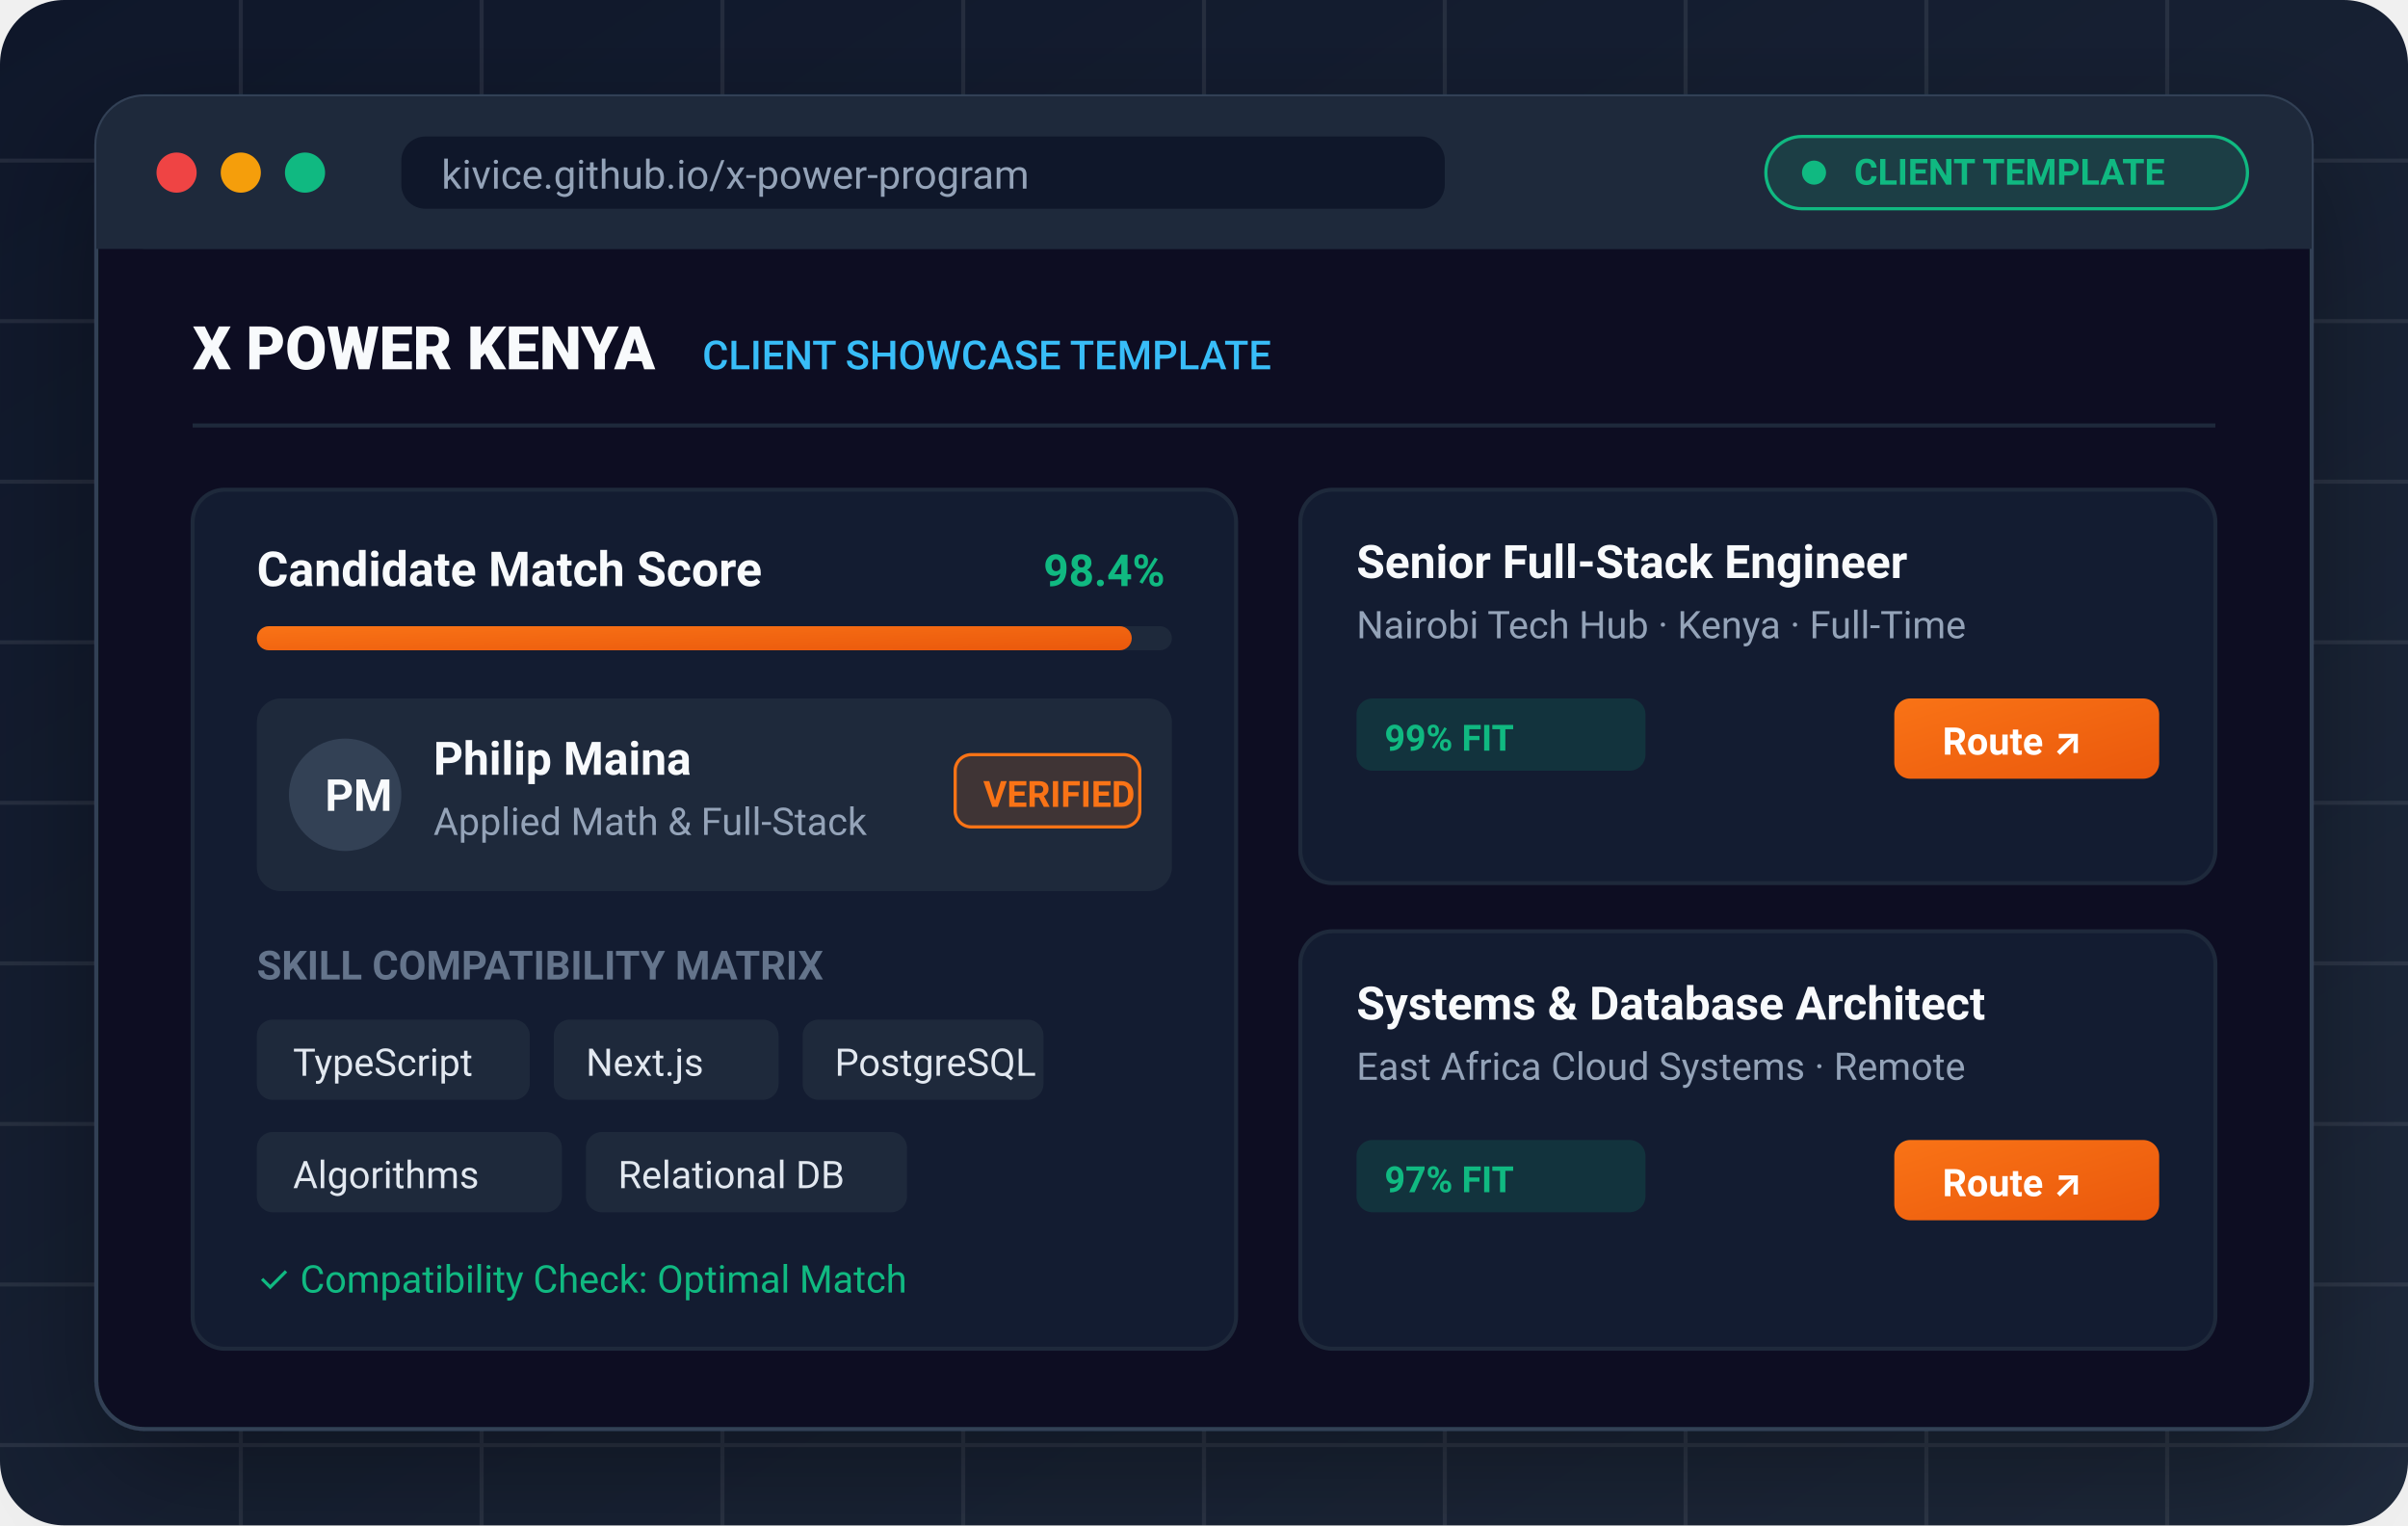
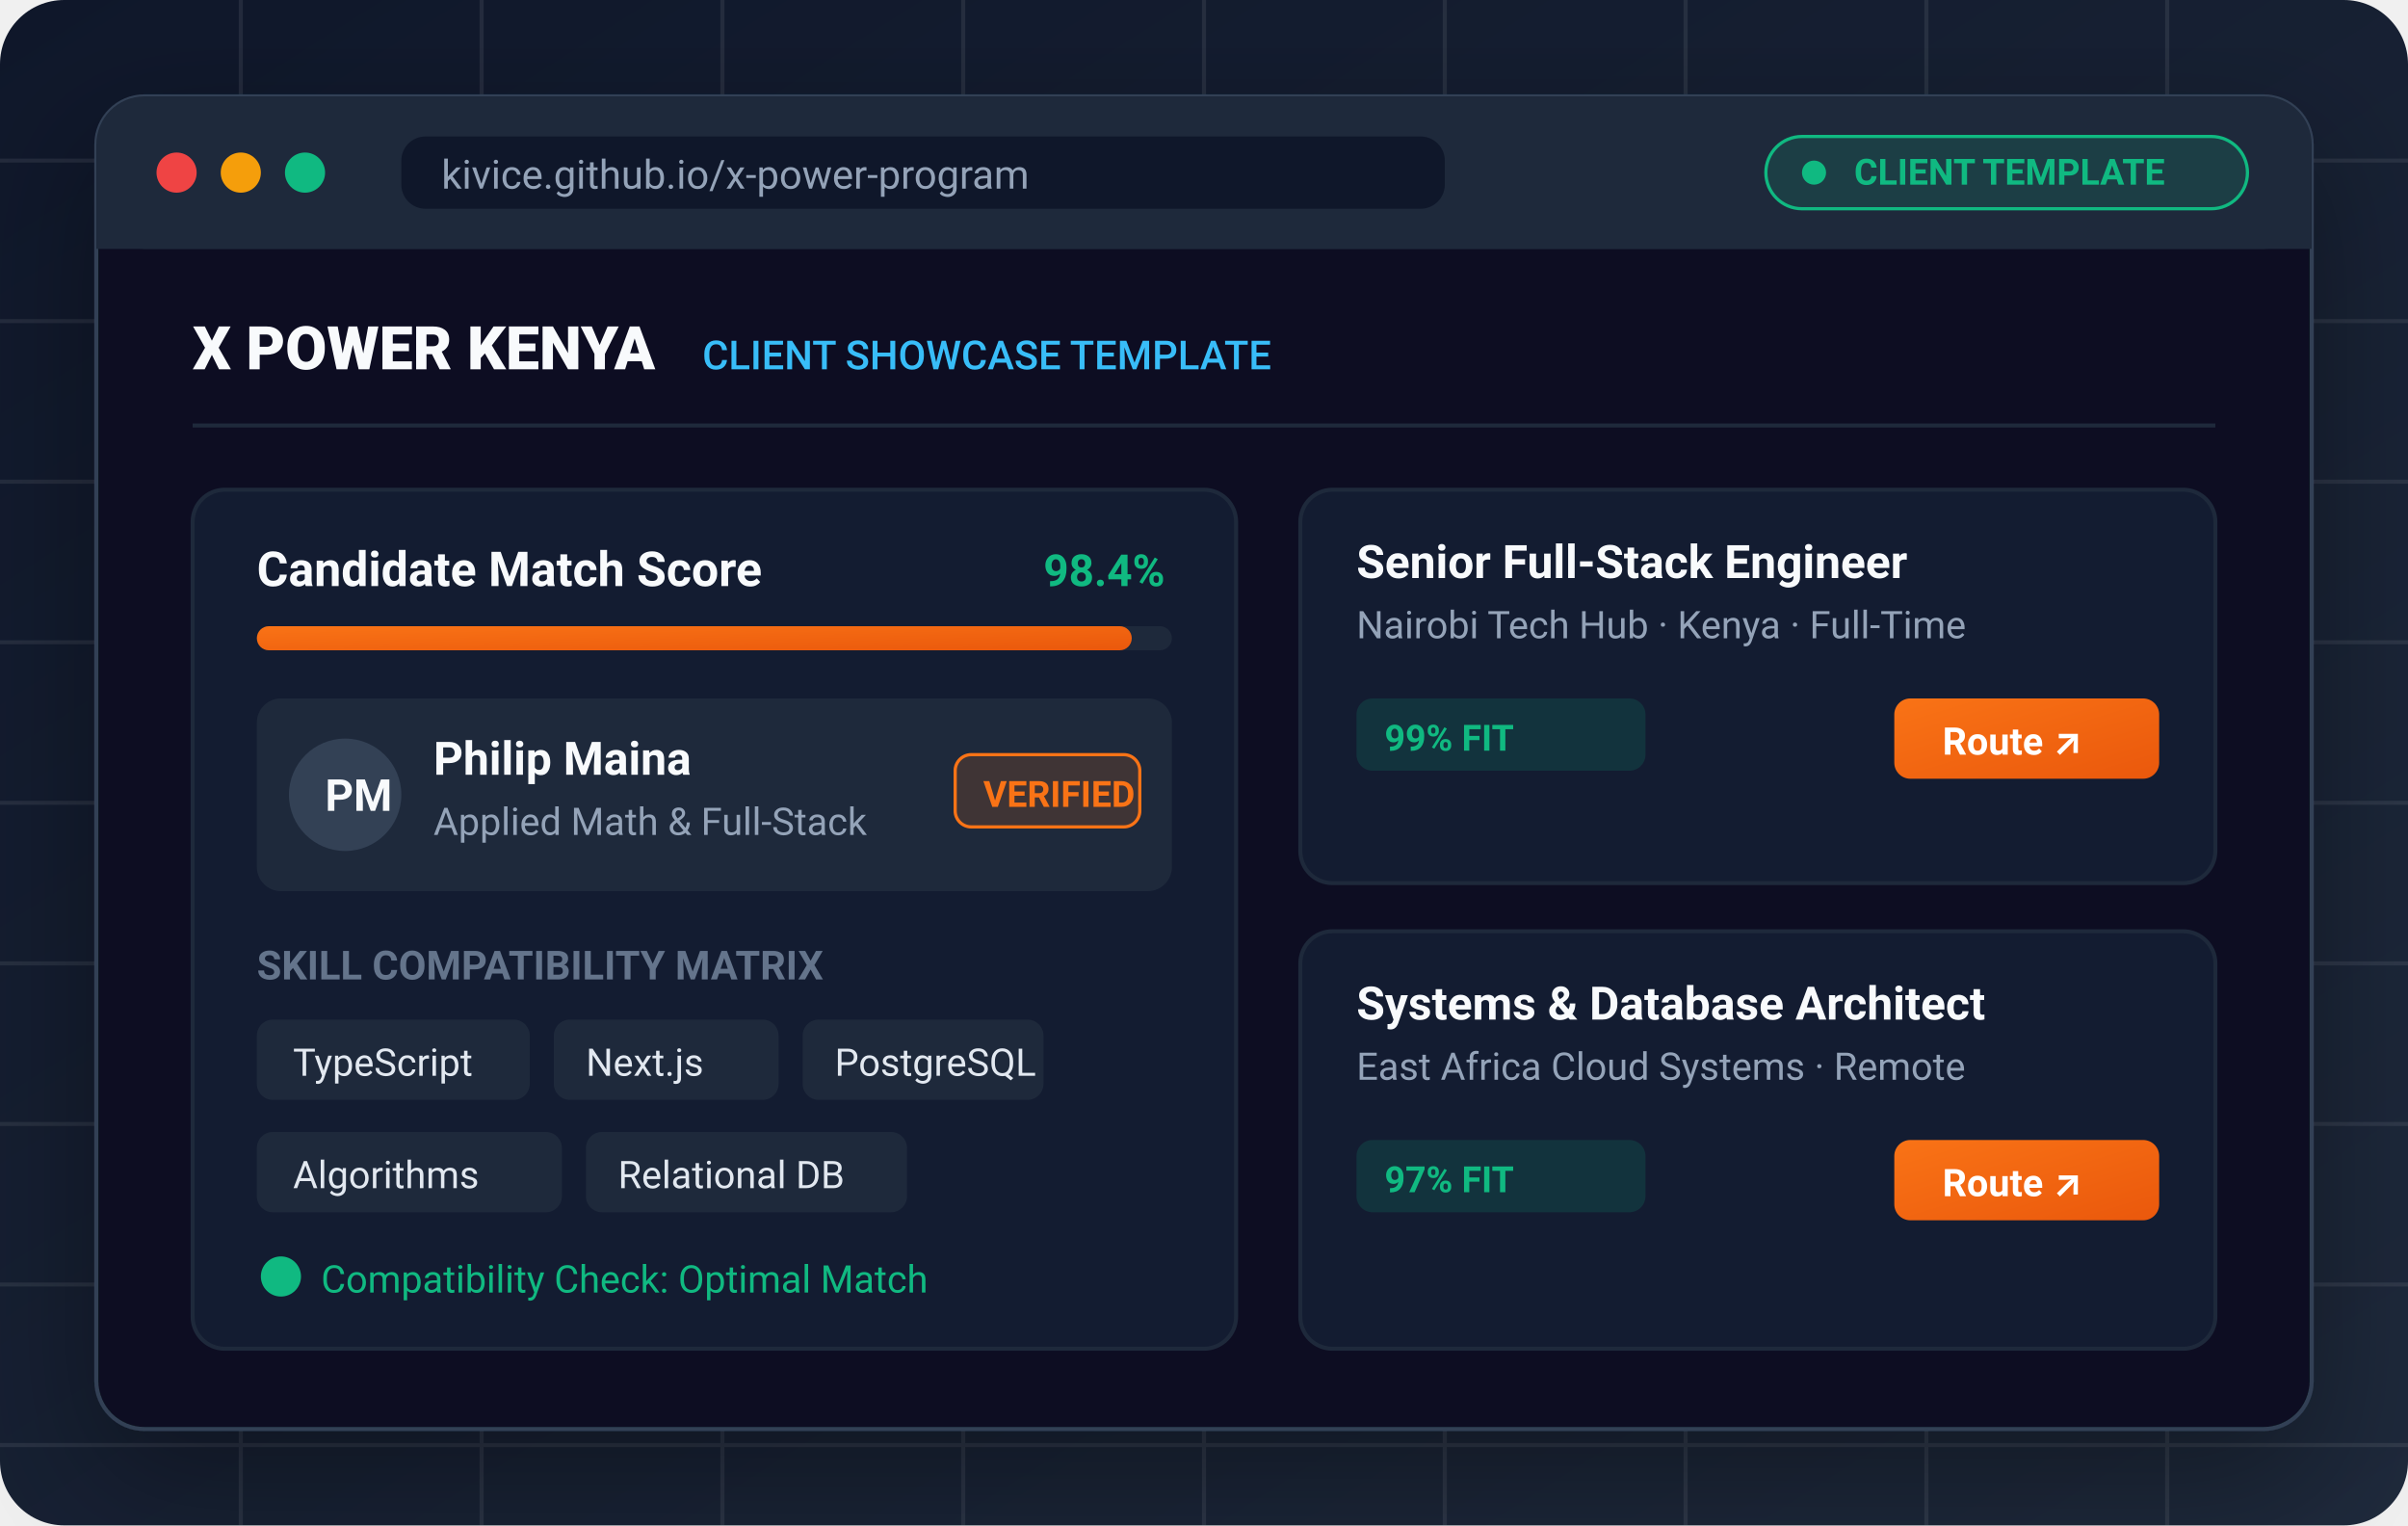
<svg xmlns="http://www.w3.org/2000/svg" viewBox="0 0 600 380" width="100%" height="100%">
  <defs>
    <linearGradient id="xp-bg" x1="0%" y1="0%" x2="100%" y2="100%">
      <stop offset="0%" stop-color="#0f172a" />
      <stop offset="100%" stop-color="#1e293b" />
    </linearGradient>
    <linearGradient id="xp-orange" x1="0%" y1="0%" x2="100%" y2="100%">
      <stop offset="0%" stop-color="#f97316" />
      <stop offset="100%" stop-color="#ea580c" />
    </linearGradient>
    <linearGradient id="xp-emerald" x1="0%" y1="0%" x2="100%" y2="100%">
      <stop offset="0%" stop-color="#10b981" />
      <stop offset="100%" stop-color="#059669" />
    </linearGradient>
    <filter id="xp-shadow" x="-10%" y="-10%" width="120%" height="120%">
      <feDropShadow dx="0" dy="12" stdDeviation="16" flood-color="#000000" flood-opacity="0.35" />
    </filter>
  </defs>
  <rect width="600" height="380" fill="url(#xp-bg)" rx="16" />
  <g opacity="0.08" stroke="#ffffff" stroke-width="1">
    <line x1="0" y1="40" x2="600" y2="40" />
    <line x1="0" y1="80" x2="600" y2="80" />
    <line x1="0" y1="120" x2="600" y2="120" />
    <line x1="0" y1="160" x2="600" y2="160" />
    <line x1="0" y1="200" x2="600" y2="200" />
    <line x1="0" y1="240" x2="600" y2="240" />
    <line x1="0" y1="280" x2="600" y2="280" />
    <line x1="0" y1="320" x2="600" y2="320" />
    <line x1="0" y1="360" x2="600" y2="360" />
    <line x1="60" y1="0" x2="60" y2="380" />
    <line x1="120" y1="0" x2="120" y2="380" />
    <line x1="180" y1="0" x2="180" y2="380" />
    <line x1="240" y1="0" x2="240" y2="380" />
    <line x1="300" y1="0" x2="300" y2="380" />
    <line x1="360" y1="0" x2="360" y2="380" />
    <line x1="420" y1="0" x2="420" y2="380" />
    <line x1="480" y1="0" x2="480" y2="380" />
    <line x1="540" y1="0" x2="540" y2="380" />
  </g>
  <rect x="24" y="24" width="552" height="332" rx="12" fill="#0b1120" stroke="#334155" stroke-width="1" filter="url(#xp-shadow)" />
  <rect x="24" y="24" width="552" height="38" rx="12" fill="#1e293b" />
  <rect x="24" y="50" width="552" height="12" fill="#1e293b" />
  <circle cx="44" cy="43" r="5" fill="#ef4444" />
  <circle cx="60" cy="43" r="5" fill="#f59e0b" />
  <circle cx="76" cy="43" r="5" fill="#10b981" />
  <rect x="100" y="34" width="260" height="18" rx="6" fill="#0f172a" />
  <text x="110" y="47" font-family="-apple-system, BlinkMacSystemFont, 'Segoe UI', Roboto, sans-serif" font-size="10" fill="#94a3b8">kivice.github.io/x-power-program</text>
  <rect x="440" y="34" width="120" height="18" rx="9" fill="rgba(16,185,129,0.15)" stroke="#10b981" stroke-width="0.8" />
  <circle cx="452" cy="43" r="3" fill="#10b981" />
  <text x="462" y="46" font-family="-apple-system, BlinkMacSystemFont, 'Segoe UI', Roboto, sans-serif" font-size="9" font-weight="700" fill="#10b981">CLIENT TEMPLATE</text>
  <text x="48" y="92" font-family="-apple-system, BlinkMacSystemFont, 'Segoe UI', Roboto, sans-serif" font-size="15" font-weight="800" fill="#f8fafc">X POWER KENYA</text>
  <text x="175" y="92" font-family="-apple-system, BlinkMacSystemFont, 'Segoe UI', Roboto, sans-serif" font-size="10" font-weight="500" fill="#38bdf8">CLIENT SHOWCASE TEMPLATE</text>
  <line x1="48" y1="106" x2="552" y2="106" stroke="#1e293b" stroke-width="1" />
  <rect x="48" y="122" width="260" height="214" rx="8" fill="#131c31" stroke="#1e293b" stroke-width="1" />
  <text x="64" y="146" font-family="-apple-system, BlinkMacSystemFont, 'Segoe UI', Roboto, sans-serif" font-size="12" font-weight="700" fill="#f8fafc">Candidate Match Score</text>
  <text x="260" y="146" font-family="-apple-system, BlinkMacSystemFont, 'Segoe UI', Roboto, sans-serif" font-size="11" font-weight="700" fill="#10b981">98.4%</text>
  <rect x="64" y="156" width="228" height="6" rx="3" fill="#1e293b" />
  <rect x="64" y="156" width="218" height="6" rx="3" fill="url(#xp-orange)" />
  <rect x="64" y="174" width="228" height="48" rx="6" fill="#1e293b" />
  <circle cx="86" cy="198" r="14" fill="#334155" />
  <text x="81" y="202" font-family="-apple-system, BlinkMacSystemFont, 'Segoe UI', Roboto, sans-serif" font-size="11" font-weight="700" fill="#f8fafc">PM</text>
  <text x="108" y="193" font-family="-apple-system, BlinkMacSystemFont, 'Segoe UI', Roboto, sans-serif" font-size="11.5" font-weight="700" fill="#f8fafc">Philip Maina</text>
  <text x="108" y="208" font-family="-apple-system, BlinkMacSystemFont, 'Segoe UI', Roboto, sans-serif" font-size="9.5" fill="#94a3b8">Applied Math &amp; Full-Stack</text>
  <rect x="238" y="188" width="46" height="18" rx="4" fill="rgba(249,115,22,0.15)" stroke="#f97316" stroke-width="0.8" />
  <text x="245" y="201" font-family="-apple-system, BlinkMacSystemFont, 'Segoe UI', Roboto, sans-serif" font-size="9" font-weight="700" fill="#f97316">VERIFIED</text>
  <text x="64" y="244" font-family="-apple-system, BlinkMacSystemFont, 'Segoe UI', Roboto, sans-serif" font-size="10" font-weight="600" fill="#64748b">SKILL COMPATIBILITY MATRIX</text>
  <rect x="64" y="254" width="68" height="20" rx="4" fill="#1e293b" />
  <text x="73" y="268" font-family="-apple-system, BlinkMacSystemFont, 'Segoe UI', Roboto, sans-serif" font-size="9.5" fill="#e2e8f0">TypeScript</text>
  <rect x="138" y="254" width="56" height="20" rx="4" fill="#1e293b" />
  <text x="146" y="268" font-family="-apple-system, BlinkMacSystemFont, 'Segoe UI', Roboto, sans-serif" font-size="9.5" fill="#e2e8f0">Next.js</text>
  <rect x="200" y="254" width="60" height="20" rx="4" fill="#1e293b" />
  <text x="208" y="268" font-family="-apple-system, BlinkMacSystemFont, 'Segoe UI', Roboto, sans-serif" font-size="9.5" fill="#e2e8f0">PostgreSQL</text>
  <rect x="64" y="282" width="76" height="20" rx="4" fill="#1e293b" />
  <text x="73" y="296" font-family="-apple-system, BlinkMacSystemFont, 'Segoe UI', Roboto, sans-serif" font-size="9.5" fill="#e2e8f0">Algorithms</text>
  <rect x="146" y="282" width="80" height="20" rx="4" fill="#1e293b" />
  <text x="154" y="296" font-family="-apple-system, BlinkMacSystemFont, 'Segoe UI', Roboto, sans-serif" font-size="9.5" fill="#e2e8f0">Relational DB</text>
-   <text x="64" y="322" font-family="-apple-system, BlinkMacSystemFont, 'Segoe UI', Roboto, sans-serif" font-size="9.5" fill="#10b981">✓ Compatibility Check: Optimal Match</text>
+   <circle cx="70" cy="318" r="5" fill="#10b981" />
+   <text x="80" y="322" font-family="-apple-system, BlinkMacSystemFont, 'Segoe UI', Roboto, sans-serif" font-size="9.5" fill="#10b981">Compatibility Check: Optimal Match</text>
  <rect x="324" y="122" width="228" height="98" rx="8" fill="#131c31" stroke="#1e293b" stroke-width="1" />
  <text x="338" y="144" font-family="-apple-system, BlinkMacSystemFont, 'Segoe UI', Roboto, sans-serif" font-size="11.5" font-weight="700" fill="#f8fafc">Senior Full-Stack Engineer</text>
  <text x="338" y="159" font-family="-apple-system, BlinkMacSystemFont, 'Segoe UI', Roboto, sans-serif" font-size="9.5" fill="#94a3b8">Nairobi Tech Hub · Kenya · Full-Time</text>
  <rect x="338" y="174" width="72" height="18" rx="4" fill="rgba(16,185,129,0.15)" />
  <text x="345" y="187" font-family="-apple-system, BlinkMacSystemFont, 'Segoe UI', Roboto, sans-serif" font-size="9" font-weight="700" fill="#10b981">99% FIT</text>
  <rect x="472" y="174" width="66" height="20" rx="4" fill="url(#xp-orange)" />
  <text x="484" y="188" font-family="-apple-system, BlinkMacSystemFont, 'Segoe UI', Roboto, sans-serif" font-size="9.5" font-weight="700" fill="#ffffff">Route ↗</text>
  <rect x="324" y="232" width="228" height="104" rx="8" fill="#131c31" stroke="#1e293b" stroke-width="1" />
  <text x="338" y="254" font-family="-apple-system, BlinkMacSystemFont, 'Segoe UI', Roboto, sans-serif" font-size="11.5" font-weight="700" fill="#f8fafc">Systems &amp; Database Architect</text>
  <text x="338" y="269" font-family="-apple-system, BlinkMacSystemFont, 'Segoe UI', Roboto, sans-serif" font-size="9.5" fill="#94a3b8">East Africa Cloud Systems · Remote</text>
  <rect x="338" y="284" width="72" height="18" rx="4" fill="rgba(16,185,129,0.15)" />
  <text x="345" y="297" font-family="-apple-system, BlinkMacSystemFont, 'Segoe UI', Roboto, sans-serif" font-size="9" font-weight="700" fill="#10b981">97% FIT</text>
  <rect x="472" y="284" width="66" height="20" rx="4" fill="url(#xp-orange)" />
  <text x="484" y="298" font-family="-apple-system, BlinkMacSystemFont, 'Segoe UI', Roboto, sans-serif" font-size="9.5" font-weight="700" fill="#ffffff">Route ↗</text>
</svg>
